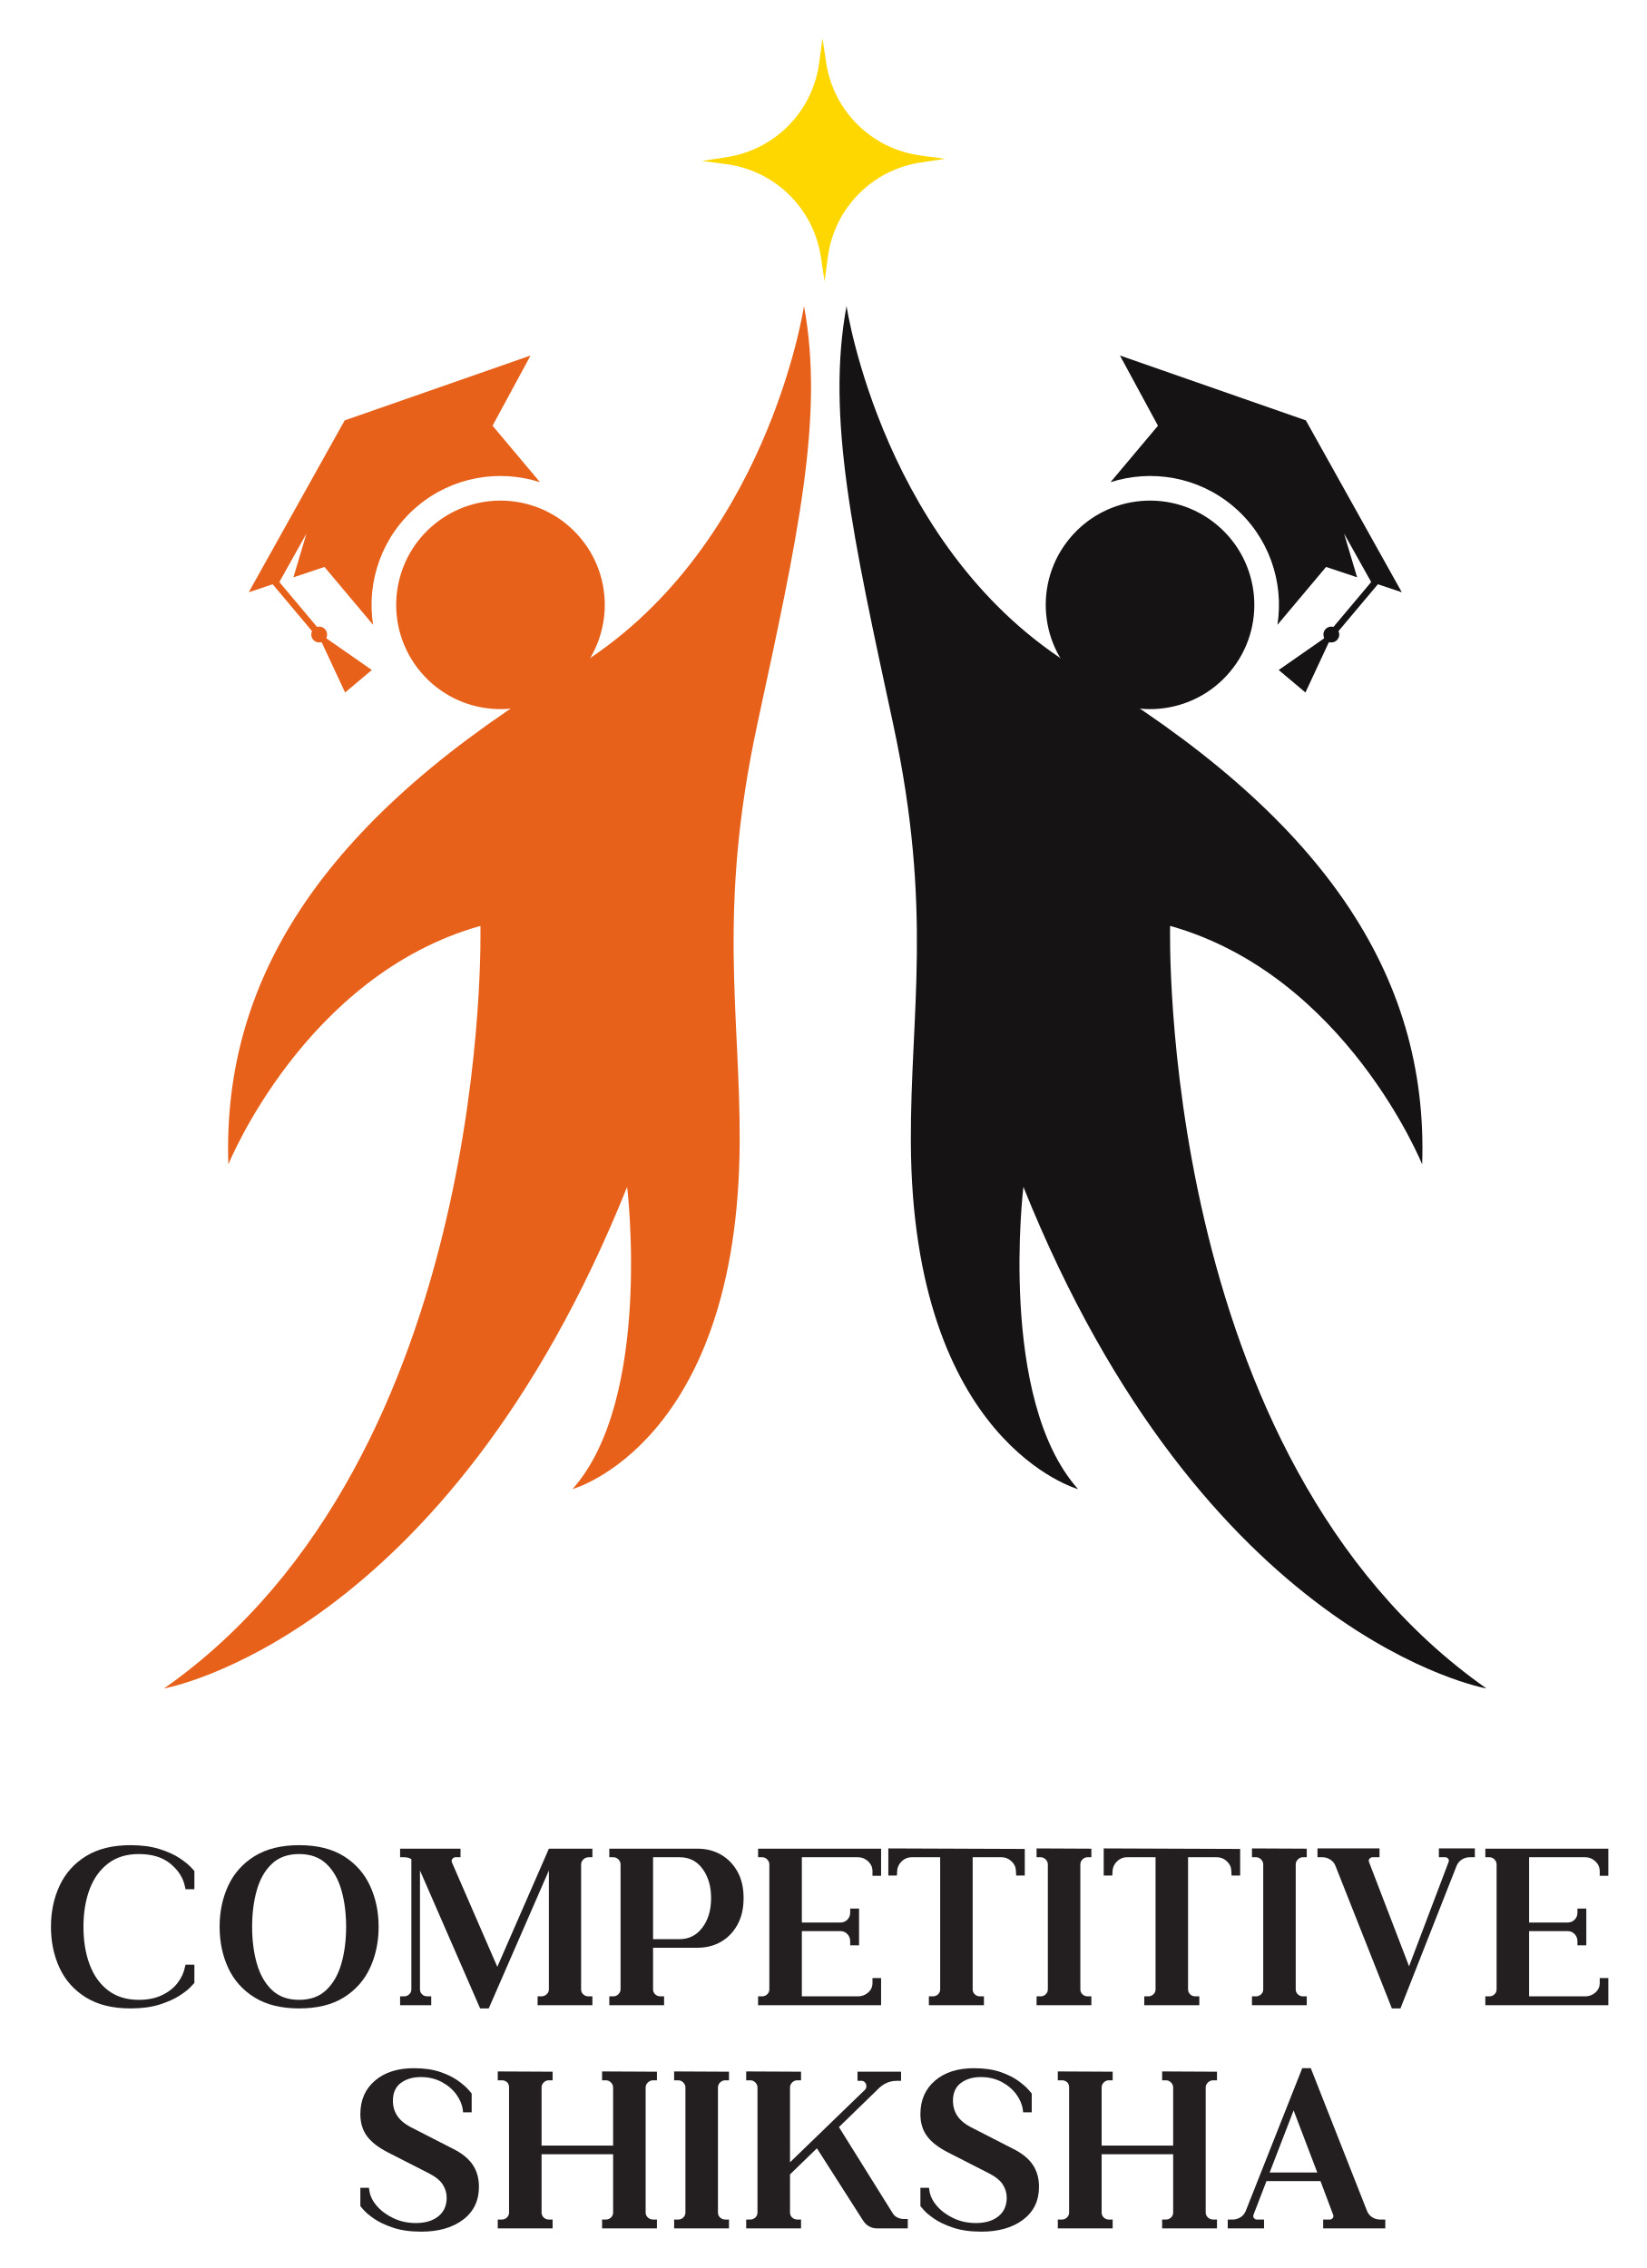
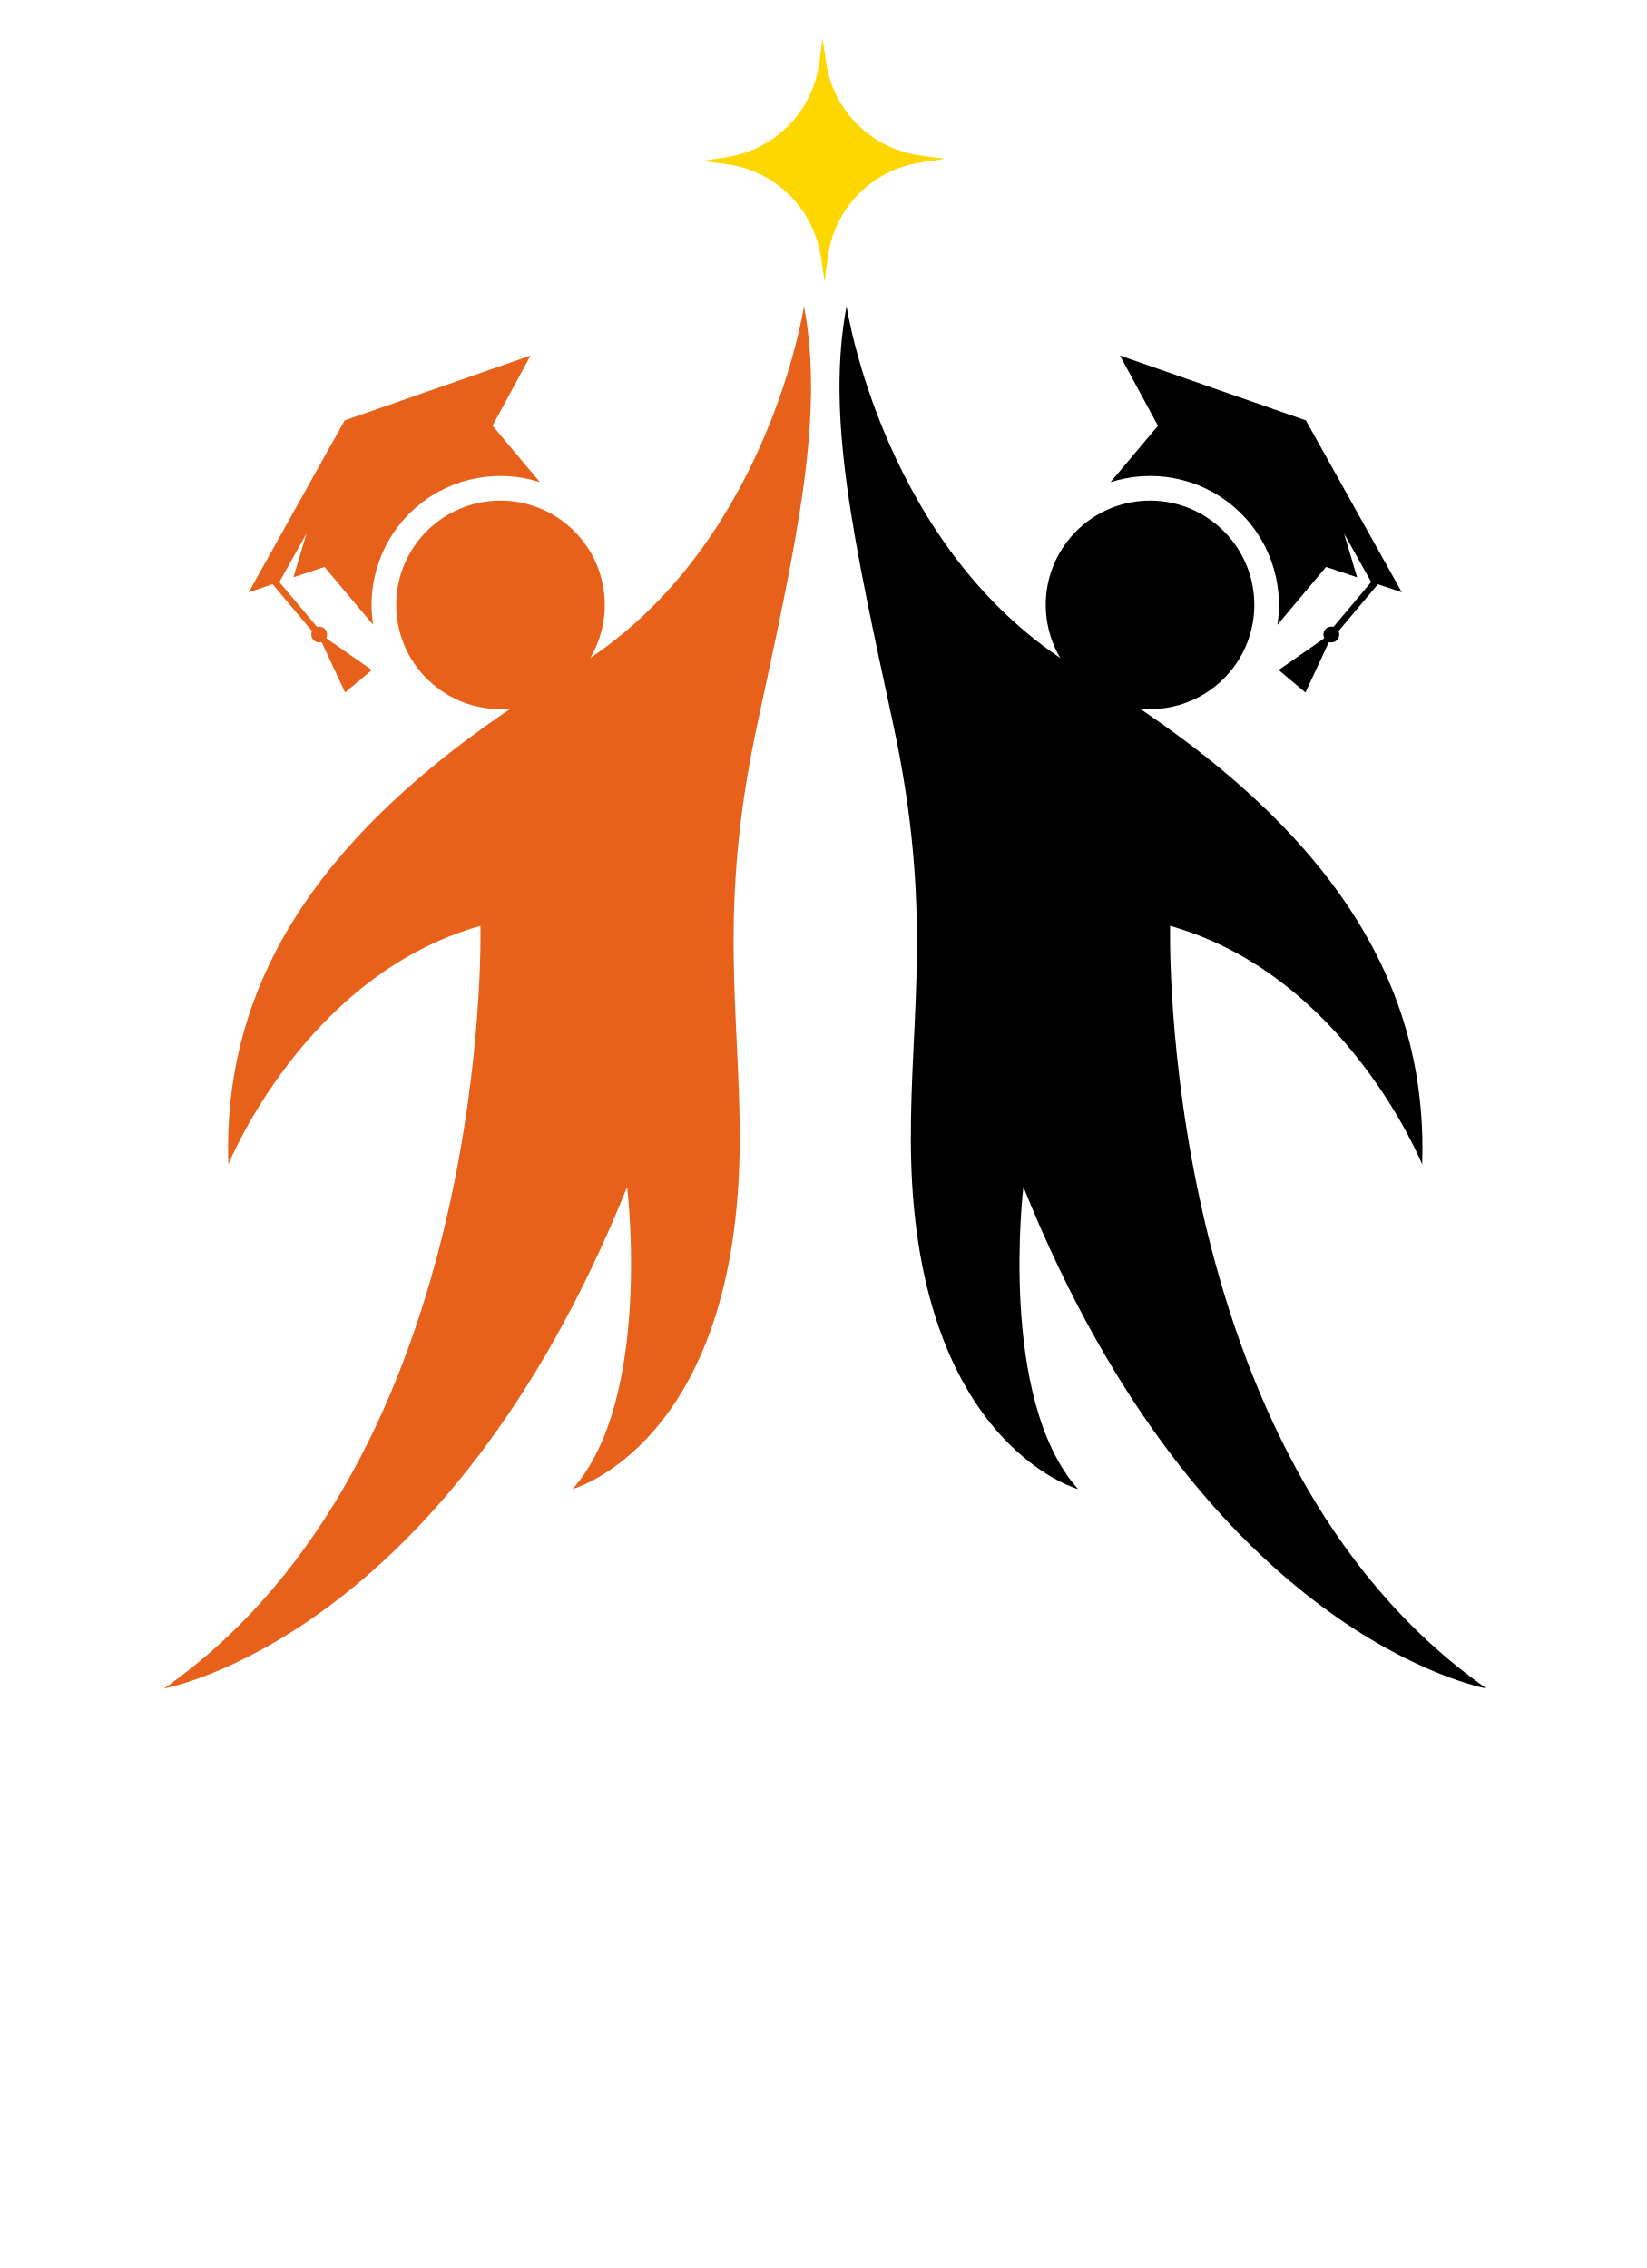
<svg xmlns="http://www.w3.org/2000/svg" width="882" zoomAndPan="magnify" viewBox="308 21 882 1215" height="1215" preserveAspectRatio="xMidYMid meet" version="1.0">
  <defs>
    <g />
-     <clipPath id="b8f3de0a20">
+     <clipPath id="c6cb9a42e8">
      <path d="M 757.062 184.055 L 1103.859 184.055 L 1103.859 925.527 L 757.062 925.527 Z M 757.062 184.055 " clip-rule="nonzero" />
    </clipPath>
-     <clipPath id="550c1b1197">
+     <clipPath id="262ba9bd1f">
      <path d="M 395.859 184 L 743 184 L 743 925.828 L 395.859 925.828 Z M 395.859 184 " clip-rule="nonzero" />
    </clipPath>
-     <clipPath id="9fd47c3a76">
+     <clipPath id="08275e10fd">
      <path d="M 684 41.578 L 815 41.578 L 815 172 L 684 172 Z M 684 41.578 " clip-rule="nonzero" />
    </clipPath>
-     <clipPath id="7c1aa07fbe">
-       <rect x="0" width="844" y="0" height="251" />
-     </clipPath>
  </defs>
-   <path fill="#161315" d="M 959.859 302.273 C 983.48 322.117 986.539 357.352 966.691 380.969 C 946.848 404.586 911.613 407.645 887.996 387.801 C 864.383 367.957 861.316 332.723 881.168 309.102 C 901.008 285.484 936.242 282.426 959.859 302.273 " fill-opacity="1" fill-rule="nonzero" />
-   <path fill="#161315" d="M 1024.848 359.113 C 1025.539 360.562 1025.379 362.348 1024.273 363.656 C 1023.168 364.973 1021.441 365.438 1019.891 365.008 L 1019.5 365.477 L 1007.164 391.98 L 992.828 379.934 L 1016.812 363.219 L 1017.207 362.75 C 1016.512 361.297 1016.676 359.512 1017.781 358.203 C 1018.879 356.887 1020.609 356.422 1022.16 356.852 L 1042.367 332.805 L 1027.836 306.832 L 1034.84 330.285 L 1018.211 324.719 L 992.168 355.719 C 995.742 332.621 987.535 308.25 968.375 292.145 C 949.527 276.309 924.641 272.309 902.766 279.312 L 928.176 249.066 L 907.816 211.453 L 1007.383 246.207 L 1058.77 338.289 L 1045.945 334 L 1024.848 359.113 " fill-opacity="1" fill-rule="nonzero" />
-   <g clip-path="url(#b8f3de0a20)">
-     <path fill="#161315" d="M 885.383 818.742 C 885.383 818.742 796.508 794.332 795.824 632.734 C 795.531 563.797 807.863 508.727 786.34 408.832 C 764.82 308.938 750.402 244.266 761.379 184.93 C 761.379 184.93 781.156 317.105 885.383 379.555 C 1016.32 458 1073.117 543.172 1069.672 644.789 C 1069.672 644.789 1028.75 543.469 934.68 517.012 C 934.68 517.012 927.312 801.523 1104.117 925.527 C 1104.117 925.527 953.297 899.184 856.105 656.844 C 856.105 656.844 842.328 770.52 885.383 818.742 " fill-opacity="1" fill-rule="nonzero" />
+   <path fill="#000000" d="M 959.859 302.273 C 983.48 322.117 986.539 357.352 966.691 380.969 C 946.848 404.586 911.613 407.645 887.996 387.801 C 864.383 367.957 861.316 332.723 881.168 309.102 C 901.008 285.484 936.242 282.426 959.859 302.273 " fill-opacity="1" fill-rule="nonzero" />
+   <path fill="#000000" d="M 1024.848 359.113 C 1025.539 360.562 1025.379 362.348 1024.273 363.656 C 1023.168 364.973 1021.441 365.438 1019.891 365.008 L 1019.5 365.477 L 1007.164 391.98 L 992.828 379.934 L 1016.812 363.219 L 1017.207 362.75 C 1016.512 361.297 1016.676 359.512 1017.781 358.203 C 1018.879 356.887 1020.609 356.422 1022.16 356.852 L 1042.367 332.805 L 1027.836 306.832 L 1034.84 330.285 L 1018.211 324.719 L 992.168 355.719 C 995.742 332.621 987.535 308.25 968.375 292.145 C 949.527 276.309 924.641 272.309 902.766 279.312 L 928.176 249.066 L 907.816 211.453 L 1007.383 246.207 L 1058.77 338.289 L 1045.945 334 L 1024.848 359.113 " fill-opacity="1" fill-rule="nonzero" />
+   <g clip-path="url(#c6cb9a42e8)">
+     <path fill="#000000" d="M 885.383 818.742 C 885.383 818.742 796.508 794.332 795.824 632.734 C 795.531 563.797 807.863 508.727 786.34 408.832 C 764.82 308.938 750.402 244.266 761.379 184.93 C 761.379 184.93 781.156 317.105 885.383 379.555 C 1016.32 458 1073.117 543.172 1069.672 644.789 C 1069.672 644.789 1028.75 543.469 934.68 517.012 C 934.68 517.012 927.312 801.523 1104.117 925.527 C 1104.117 925.527 953.297 899.184 856.105 656.844 C 856.105 656.844 842.328 770.52 885.383 818.742 " fill-opacity="1" fill-rule="nonzero" />
  </g>
  <path fill="#e8611a" d="M 540.113 302.273 C 516.5 322.117 513.438 357.352 533.285 380.969 C 553.129 404.586 588.363 407.645 611.98 387.801 C 635.598 367.957 638.656 332.723 618.812 309.102 C 598.965 285.484 563.73 282.426 540.113 302.273 " fill-opacity="1" fill-rule="nonzero" />
  <path fill="#e8611a" d="M 475.133 359.113 C 474.438 360.562 474.602 362.348 475.707 363.656 C 476.805 364.973 478.535 365.438 480.086 365.008 L 480.477 365.477 L 492.816 391.98 L 507.148 379.934 L 483.168 363.219 L 482.773 362.75 C 483.465 361.297 483.305 359.512 482.199 358.203 C 481.094 356.887 479.367 356.422 477.816 356.852 L 457.613 332.805 L 472.137 306.832 L 465.141 330.285 L 481.77 324.719 L 507.812 355.719 C 504.234 332.621 512.441 308.25 531.605 292.145 C 550.449 276.309 575.34 272.309 597.207 279.312 L 571.805 249.066 L 592.156 211.453 L 492.598 246.207 L 441.207 338.289 L 454.031 334 L 475.133 359.113 " fill-opacity="1" fill-rule="nonzero" />
-   <g clip-path="url(#550c1b1197)">
+   <g clip-path="url(#262ba9bd1f)">
    <path fill="#e8611a" d="M 614.598 818.742 C 614.598 818.742 703.469 794.332 704.156 632.734 C 704.449 563.797 692.113 508.727 713.633 408.832 C 735.156 308.938 749.574 244.266 738.602 184.93 C 738.602 184.93 718.82 317.105 614.598 379.555 C 483.66 458 426.859 543.172 430.305 644.789 C 430.305 644.789 471.223 543.469 565.301 517.012 C 565.301 517.012 572.668 801.523 395.859 925.527 C 395.859 925.527 546.676 899.184 643.875 656.844 C 643.875 656.844 657.652 770.52 614.598 818.742 " fill-opacity="1" fill-rule="nonzero" />
  </g>
-   <g clip-path="url(#9fd47c3a76)">
+   <g clip-path="url(#08275e10fd)">
    <path fill="#ffd700" d="M 747.605 158.492 L 749.617 171.68 L 751.406 158.457 C 754.902 132.543 775.062 112.027 800.914 108.086 L 814.105 106.078 L 800.879 104.289 C 774.965 100.793 754.453 80.633 750.512 54.777 L 748.496 41.59 L 746.711 54.812 C 743.215 80.727 723.055 101.238 697.203 105.184 L 684.012 107.195 L 697.238 108.98 C 723.152 112.477 743.66 132.641 747.605 158.492 " fill-opacity="1" fill-rule="nonzero" />
  </g>
-   <g transform="matrix(1, 0, 0, 1, 328, 943)">
-     <g clip-path="url(#7c1aa07fbe)">
-       <g fill="#231f20" fill-opacity="1">
-         <g transform="translate(0.680138, 152.2206)">
-           <g>
-             <path d="M 49.188 -85.734 C 55.227 -85.734 60.43 -85.035 64.797 -83.641 C 69.16 -82.254 72.707 -80.648 75.438 -78.828 C 78.176 -77.004 80.191 -75.395 81.484 -74 C 82.773 -72.613 83.422 -71.922 83.422 -71.922 L 83.422 -62.141 L 78.688 -62.141 L 78.391 -63.438 C 77.523 -68.039 74.984 -72.113 70.766 -75.656 C 66.547 -79.207 60.844 -80.984 53.656 -80.984 C 47.133 -80.984 41.664 -79.305 37.25 -75.953 C 32.844 -72.598 29.535 -67.992 27.328 -62.141 C 25.117 -56.285 24.016 -49.57 24.016 -42 C 24.016 -34.426 25.117 -27.691 27.328 -21.797 C 29.535 -15.898 32.844 -11.27 37.25 -7.906 C 41.664 -4.551 47.133 -2.875 53.656 -2.875 C 58.445 -2.875 62.594 -3.711 66.094 -5.391 C 69.594 -7.066 72.375 -9.25 74.438 -11.938 C 76.5 -14.625 77.816 -17.5 78.391 -20.562 L 78.688 -21.719 L 83.422 -21.719 L 83.422 -11.938 C 83.422 -11.938 82.773 -11.238 81.484 -9.844 C 80.191 -8.457 78.176 -6.879 75.438 -5.109 C 72.707 -3.336 69.16 -1.754 64.797 -0.359 C 60.43 1.023 55.227 1.719 49.188 1.719 C 39.602 1.719 31.645 -0.242 25.312 -4.172 C 18.988 -8.098 14.289 -13.367 11.219 -19.984 C 8.145 -26.609 6.609 -33.945 6.609 -42 C 6.609 -50.051 8.145 -57.383 11.219 -64 C 14.289 -70.625 18.988 -75.898 25.312 -79.828 C 31.645 -83.766 39.602 -85.734 49.188 -85.734 Z M 49.188 -85.734 " />
-           </g>
-         </g>
-       </g>
-       <g fill="#231f20" fill-opacity="1">
-         <g transform="translate(90.57494, 152.2206)">
-           <g>
-             <path d="M 49.625 -80.984 C 43.582 -80.984 38.711 -79.234 35.016 -75.734 C 31.328 -72.234 28.645 -67.535 26.969 -61.641 C 25.289 -55.742 24.453 -49.195 24.453 -42 C 24.453 -34.812 25.289 -28.266 26.969 -22.359 C 28.645 -16.461 31.328 -11.738 35.016 -8.188 C 38.711 -4.645 43.582 -2.875 49.625 -2.875 C 55.664 -2.875 60.531 -4.645 64.219 -8.188 C 67.914 -11.738 70.602 -16.461 72.281 -22.359 C 73.957 -28.266 74.797 -34.812 74.797 -42 C 74.797 -49.195 73.957 -55.742 72.281 -61.641 C 70.602 -67.535 67.914 -72.234 64.219 -75.734 C 60.531 -79.234 55.664 -80.984 49.625 -80.984 Z M 49.625 -85.734 C 59.312 -85.734 67.297 -83.766 73.578 -79.828 C 79.859 -75.898 84.531 -70.625 87.594 -64 C 90.664 -57.383 92.203 -50.051 92.203 -42 C 92.203 -33.945 90.664 -26.609 87.594 -19.984 C 84.531 -13.367 79.859 -8.098 73.578 -4.172 C 67.297 -0.242 59.312 1.719 49.625 1.719 C 40.031 1.719 32.066 -0.242 25.734 -4.172 C 19.41 -8.098 14.711 -13.367 11.641 -19.984 C 8.578 -26.609 7.047 -33.945 7.047 -42 C 7.047 -50.051 8.578 -57.383 11.641 -64 C 14.711 -70.625 19.41 -75.898 25.734 -79.828 C 32.066 -83.766 40.031 -85.734 49.625 -85.734 Z M 49.625 -85.734 " />
-           </g>
-         </g>
-       </g>
-       <g fill="#231f20" fill-opacity="1">
-         <g transform="translate(189.675, 152.2206)">
-           <g>
-             <path d="M 4.609 -4.75 L 6.766 -4.75 C 7.816 -4.75 8.723 -5.109 9.484 -5.828 C 10.254 -6.547 10.641 -7.43 10.641 -8.484 L 10.641 -78.25 C 9.586 -78.926 8.242 -79.266 6.609 -79.266 L 4.609 -79.266 L 4.609 -83.859 L 36.969 -83.859 L 36.969 -79.266 L 34.234 -79.266 C 33.66 -79.266 33.133 -79 32.656 -78.469 C 32.176 -77.938 32.078 -77.289 32.359 -76.531 L 56.672 -20.562 L 84.297 -83.859 L 107.594 -83.859 L 107.594 -79.266 L 105.578 -79.266 C 104.523 -79.266 103.586 -78.879 102.766 -78.109 C 101.953 -77.336 101.547 -76.426 101.547 -75.375 L 101.547 -8.484 C 101.547 -7.43 101.93 -6.547 102.703 -5.828 C 103.473 -5.109 104.383 -4.75 105.438 -4.75 L 107.594 -4.75 L 107.594 0 L 78.25 0 L 78.25 -4.75 L 80.266 -4.75 C 81.316 -4.75 82.25 -5.109 83.062 -5.828 C 83.883 -6.547 84.297 -7.43 84.297 -8.484 L 84.297 -72.203 L 52.078 1.719 L 47.469 1.719 L 15.25 -72.203 L 15.25 -8.484 C 15.25 -7.43 15.629 -6.547 16.391 -5.828 C 17.16 -5.109 18.07 -4.75 19.125 -4.75 L 21.281 -4.75 L 21.281 0 L 4.609 0 Z M 4.609 -4.75 " />
-           </g>
-         </g>
-       </g>
-       <g fill="#231f20" fill-opacity="1">
-         <g transform="translate(301.7199, 152.2206)">
-           <g>
-             <path d="M 33.953 0 L 4.609 0 L 4.609 -4.75 L 6.766 -4.75 C 7.816 -4.75 8.723 -5.129 9.484 -5.891 C 10.254 -6.66 10.641 -7.57 10.641 -8.625 L 10.641 -75.375 C 10.641 -76.426 10.254 -77.336 9.484 -78.109 C 8.723 -78.879 7.816 -79.266 6.766 -79.266 L 4.609 -79.266 L 4.609 -83.859 L 51.781 -83.859 C 56.477 -83.859 60.672 -82.801 64.359 -80.688 C 68.055 -78.582 71.008 -75.562 73.219 -71.625 C 75.426 -67.695 76.531 -62.953 76.531 -57.391 C 76.531 -51.828 75.426 -47.055 73.219 -43.078 C 71.008 -39.098 68.055 -36.051 64.359 -33.938 C 60.672 -31.832 56.477 -30.781 51.781 -30.781 L 28.047 -30.781 L 28.047 -8.484 C 28.047 -7.43 28.426 -6.547 29.188 -5.828 C 29.957 -5.109 30.875 -4.75 31.938 -4.75 L 33.953 -4.75 Z M 28.047 -35.391 L 42.297 -35.391 C 47.273 -35.391 51.32 -37.445 54.438 -41.562 C 57.562 -45.688 59.125 -50.961 59.125 -57.391 C 59.125 -63.629 57.613 -68.832 54.594 -73 C 51.57 -77.176 47.473 -79.266 42.297 -79.266 L 28.047 -79.266 Z M 28.047 -35.391 " />
-           </g>
-         </g>
-       </g>
-       <g fill="#231f20" fill-opacity="1">
-         <g transform="translate(381.4027, 152.2206)">
-           <g>
-             <path d="M 48.625 -44.297 C 50.156 -44.297 51.422 -44.801 52.422 -45.812 C 53.43 -46.82 53.938 -48.094 53.938 -49.625 L 53.938 -51.781 L 58.688 -51.781 L 58.688 -32.078 L 53.938 -32.078 L 53.938 -34.234 C 53.938 -35.766 53.43 -37.055 52.422 -38.109 C 51.422 -39.172 50.156 -39.703 48.625 -39.703 L 28.047 -39.703 L 28.047 -4.75 L 58.109 -4.75 C 60.129 -4.75 61.906 -5.395 63.438 -6.688 C 64.969 -7.977 65.781 -9.582 65.875 -11.5 L 65.875 -14.531 L 70.484 -14.531 L 70.484 0 L 4.609 0 L 4.609 -4.75 L 6.766 -4.75 C 7.816 -4.75 8.723 -5.109 9.484 -5.828 C 10.254 -6.547 10.641 -7.43 10.641 -8.484 L 10.641 -75.375 C 10.641 -76.426 10.254 -77.336 9.484 -78.109 C 8.723 -78.879 7.816 -79.266 6.766 -79.266 L 4.609 -79.266 L 4.609 -83.859 L 70.484 -83.859 L 70.484 -69.328 L 65.875 -69.328 L 65.875 -72.203 C 65.781 -74.129 64.969 -75.785 63.438 -77.172 C 61.906 -78.566 60.129 -79.266 58.109 -79.266 L 28.047 -79.266 L 28.047 -44.297 Z M 48.625 -44.297 " />
-           </g>
-         </g>
-       </g>
-       <g fill="#231f20" fill-opacity="1">
-         <g transform="translate(453.75, 152.2206)">
-           <g>
-             <path d="M 2.016 -84 L 75.094 -83.719 L 75.094 -69.469 L 70.484 -69.469 L 70.344 -72.203 C 70.25 -74.129 69.43 -75.785 67.891 -77.172 C 66.359 -78.566 64.633 -79.266 62.719 -79.266 L 47.188 -79.266 L 47.188 -8.484 C 47.188 -7.43 47.566 -6.547 48.328 -5.828 C 49.098 -5.109 50.008 -4.75 51.062 -4.75 L 53.219 -4.75 L 53.219 0 L 23.734 0 L 23.734 -4.75 L 25.891 -4.75 C 26.941 -4.75 27.852 -5.109 28.625 -5.828 C 29.395 -6.547 29.781 -7.43 29.781 -8.484 L 29.781 -79.266 L 14.391 -79.266 C 12.461 -79.266 10.754 -78.566 9.266 -77.172 C 7.785 -75.785 6.953 -74.129 6.766 -72.203 L 6.609 -69.469 L 2.016 -69.469 Z M 2.016 -84 " />
-           </g>
-         </g>
-       </g>
-       <g fill="#231f20" fill-opacity="1">
-         <g transform="translate(530.5561, 152.2206)">
-           <g>
-             <path d="M 4.609 -84 L 33.953 -83.859 L 33.953 -79.266 L 31.938 -79.266 C 30.875 -79.266 29.957 -78.879 29.188 -78.109 C 28.426 -77.336 28.047 -76.426 28.047 -75.375 L 28.047 -8.484 C 28.047 -7.43 28.426 -6.547 29.188 -5.828 C 29.957 -5.109 30.875 -4.75 31.938 -4.75 L 33.953 -4.75 L 33.953 0 L 4.609 0 L 4.609 -4.75 L 6.766 -4.75 C 7.816 -4.75 8.723 -5.109 9.484 -5.828 C 10.254 -6.547 10.641 -7.43 10.641 -8.484 L 10.641 -75.375 C 10.641 -76.426 10.254 -77.336 9.484 -78.109 C 8.723 -78.879 7.816 -79.266 6.766 -79.266 L 4.609 -79.266 Z M 4.609 -84 " />
-           </g>
-         </g>
-       </g>
-       <g fill="#231f20" fill-opacity="1">
-         <g transform="translate(569.103, 152.2206)">
-           <g>
-             <path d="M 2.016 -84 L 75.094 -83.719 L 75.094 -69.469 L 70.484 -69.469 L 70.344 -72.203 C 70.25 -74.129 69.43 -75.785 67.891 -77.172 C 66.359 -78.566 64.633 -79.266 62.719 -79.266 L 47.188 -79.266 L 47.188 -8.484 C 47.188 -7.43 47.566 -6.547 48.328 -5.828 C 49.098 -5.109 50.008 -4.75 51.062 -4.75 L 53.219 -4.75 L 53.219 0 L 23.734 0 L 23.734 -4.75 L 25.891 -4.75 C 26.941 -4.75 27.852 -5.109 28.625 -5.828 C 29.395 -6.547 29.781 -7.43 29.781 -8.484 L 29.781 -79.266 L 14.391 -79.266 C 12.461 -79.266 10.754 -78.566 9.266 -77.172 C 7.785 -75.785 6.953 -74.129 6.766 -72.203 L 6.609 -69.469 L 2.016 -69.469 Z M 2.016 -84 " />
-           </g>
-         </g>
-       </g>
-       <g fill="#231f20" fill-opacity="1">
-         <g transform="translate(645.9091, 152.2206)">
-           <g>
-             <path d="M 4.609 -84 L 33.953 -83.859 L 33.953 -79.266 L 31.938 -79.266 C 30.875 -79.266 29.957 -78.879 29.188 -78.109 C 28.426 -77.336 28.047 -76.426 28.047 -75.375 L 28.047 -8.484 C 28.047 -7.43 28.426 -6.547 29.188 -5.828 C 29.957 -5.109 30.875 -4.75 31.938 -4.75 L 33.953 -4.75 L 33.953 0 L 4.609 0 L 4.609 -4.75 L 6.766 -4.75 C 7.816 -4.75 8.723 -5.109 9.484 -5.828 C 10.254 -6.547 10.641 -7.43 10.641 -8.484 L 10.641 -75.375 C 10.641 -76.426 10.254 -77.336 9.484 -78.109 C 8.723 -78.879 7.816 -79.266 6.766 -79.266 L 4.609 -79.266 Z M 4.609 -84 " />
-           </g>
-         </g>
-       </g>
-       <g fill="#231f20" fill-opacity="1">
-         <g transform="translate(684.456, 152.2206)">
-           <g>
-             <path d="M 1.156 -84 L 34.375 -84 L 34.375 -79.266 L 30.641 -79.266 C 30.066 -79.266 29.539 -79.02 29.062 -78.531 C 28.582 -78.051 28.484 -77.43 28.766 -76.672 L 50.203 -20.859 L 71.344 -76.672 C 71.633 -77.43 71.562 -78.051 71.125 -78.531 C 70.695 -79.02 70.195 -79.266 69.625 -79.266 L 66.172 -79.266 L 66.172 -84 L 85.438 -84 L 85.438 -79.266 L 82.703 -79.266 C 81.172 -79.266 79.758 -78.852 78.469 -78.031 C 77.176 -77.219 76.238 -76.094 75.656 -74.656 L 45.594 1.719 L 41 1.719 L 10.781 -74.656 C 10.207 -76.094 9.273 -77.219 7.984 -78.031 C 6.691 -78.852 5.273 -79.266 3.734 -79.266 L 1.156 -79.266 Z M 1.156 -84 " />
-           </g>
-         </g>
-       </g>
-       <g fill="#231f20" fill-opacity="1">
-         <g transform="translate(770.8989, 152.2206)">
-           <g>
-             <path d="M 48.625 -44.297 C 50.156 -44.297 51.422 -44.801 52.422 -45.812 C 53.43 -46.82 53.938 -48.094 53.938 -49.625 L 53.938 -51.781 L 58.688 -51.781 L 58.688 -32.078 L 53.938 -32.078 L 53.938 -34.234 C 53.938 -35.766 53.43 -37.055 52.422 -38.109 C 51.422 -39.172 50.156 -39.703 48.625 -39.703 L 28.047 -39.703 L 28.047 -4.75 L 58.109 -4.75 C 60.129 -4.75 61.906 -5.395 63.438 -6.688 C 64.969 -7.977 65.781 -9.582 65.875 -11.5 L 65.875 -14.531 L 70.484 -14.531 L 70.484 0 L 4.609 0 L 4.609 -4.75 L 6.766 -4.75 C 7.816 -4.75 8.723 -5.109 9.484 -5.828 C 10.254 -6.547 10.641 -7.43 10.641 -8.484 L 10.641 -75.375 C 10.641 -76.426 10.254 -77.336 9.484 -78.109 C 8.723 -78.879 7.816 -79.266 6.766 -79.266 L 4.609 -79.266 L 4.609 -83.859 L 70.484 -83.859 L 70.484 -69.328 L 65.875 -69.328 L 65.875 -72.203 C 65.781 -74.129 64.969 -75.785 63.438 -77.172 C 61.906 -78.566 60.129 -79.266 58.109 -79.266 L 28.047 -79.266 L 28.047 -44.297 Z M 48.625 -44.297 " />
-           </g>
-         </g>
-       </g>
-     </g>
-   </g>
-   <g fill="#231f20" fill-opacity="1">
-     <g transform="translate(495.3835, 1214.792)">
-       <g>
-         <path d="M 34.266 -85.828 C 39.742 -85.828 44.445 -85.156 48.375 -83.812 C 52.312 -82.469 55.531 -80.879 58.031 -79.047 C 60.531 -77.223 62.352 -75.641 63.5 -74.297 C 64.656 -72.953 65.234 -72.281 65.234 -72.281 L 65.234 -62.203 L 60.625 -62.203 L 60.484 -63.5 C 60.098 -66.383 58.922 -69.172 56.953 -71.859 C 54.984 -74.547 52.363 -76.754 49.094 -78.484 C 45.832 -80.211 42.141 -81.078 38.016 -81.078 C 33.691 -81.078 30.113 -80.02 27.281 -77.906 C 24.457 -75.789 23.047 -72.625 23.047 -68.406 C 23.047 -62.258 26.211 -57.551 32.547 -54.281 L 55.297 -42.625 C 60.098 -40.227 63.602 -37.375 65.812 -34.062 C 68.02 -30.75 69.125 -26.832 69.125 -22.312 C 69.125 -14.832 66.289 -8.953 60.625 -4.672 C 54.957 -0.398 47.516 1.734 38.297 1.734 C 32.441 1.734 27.426 1.035 23.25 -0.359 C 19.07 -1.754 15.688 -3.336 13.094 -5.109 C 10.508 -6.891 8.613 -8.473 7.406 -9.859 C 6.207 -11.254 5.609 -11.953 5.609 -11.953 L 5.609 -21.75 L 10.219 -21.75 L 10.375 -20.594 C 10.75 -17.613 12.086 -14.781 14.391 -12.094 C 16.703 -9.406 19.68 -7.195 23.328 -5.469 C 26.973 -3.738 30.957 -2.875 35.281 -2.875 C 40.363 -2.875 44.395 -4.07 47.375 -6.469 C 50.352 -8.875 51.844 -12.191 51.844 -16.422 C 51.844 -19.004 51.117 -21.398 49.672 -23.609 C 48.234 -25.816 45.691 -27.832 42.047 -29.656 L 20.594 -40.609 C 15.312 -43.297 11.492 -46.242 9.141 -49.453 C 6.785 -52.672 5.609 -56.586 5.609 -61.203 C 5.609 -68.691 8.203 -74.664 13.391 -79.125 C 18.578 -83.594 25.535 -85.828 34.266 -85.828 Z M 34.266 -85.828 " />
-       </g>
-     </g>
-   </g>
-   <g fill="#231f20" fill-opacity="1">
-     <g transform="translate(569.9754, 1214.792)">
-       <g>
-         <path d="M 60.484 -84.094 L 89.859 -83.953 L 89.859 -79.344 L 87.844 -79.344 C 86.781 -79.344 85.844 -78.957 85.031 -78.188 C 84.219 -77.426 83.812 -76.516 83.812 -75.453 L 83.812 -8.5 C 83.812 -7.438 84.219 -6.547 85.031 -5.828 C 85.844 -5.109 86.781 -4.75 87.844 -4.75 L 89.859 -4.75 L 89.859 0 L 60.484 0 L 60.484 -4.75 L 62.5 -4.75 C 63.551 -4.75 64.461 -5.109 65.234 -5.828 C 66.004 -6.547 66.391 -7.438 66.391 -8.5 L 66.391 -39.75 L 28.078 -39.75 L 28.078 -8.5 C 28.078 -7.438 28.461 -6.547 29.234 -5.828 C 30.004 -5.109 30.914 -4.75 31.969 -4.75 L 33.984 -4.75 L 33.984 0 L 4.609 0 L 4.609 -4.75 L 6.766 -4.75 C 7.828 -4.75 8.738 -5.109 9.5 -5.828 C 10.27 -6.547 10.656 -7.438 10.656 -8.5 L 10.656 -75.453 C 10.656 -76.797 10.27 -77.781 9.5 -78.406 C 8.738 -79.031 7.828 -79.344 6.766 -79.344 L 4.609 -79.344 L 4.609 -84.094 L 33.984 -83.953 L 33.984 -79.344 L 31.969 -79.344 C 30.914 -79.344 30.004 -78.957 29.234 -78.188 C 28.461 -77.426 28.078 -76.516 28.078 -75.453 L 28.078 -44.359 L 66.391 -44.359 L 66.391 -75.453 C 66.391 -76.516 66.004 -77.426 65.234 -78.188 C 64.461 -78.957 63.551 -79.344 62.5 -79.344 L 60.484 -79.344 Z M 60.484 -84.094 " />
-       </g>
-     </g>
-   </g>
-   <g fill="#231f20" fill-opacity="1">
-     <g transform="translate(664.4394, 1214.792)">
-       <g>
-         <path d="M 4.609 -84.094 L 33.984 -83.953 L 33.984 -79.344 L 31.969 -79.344 C 30.914 -79.344 30.004 -78.957 29.234 -78.188 C 28.461 -77.426 28.078 -76.516 28.078 -75.453 L 28.078 -8.5 C 28.078 -7.438 28.461 -6.547 29.234 -5.828 C 30.004 -5.109 30.914 -4.75 31.969 -4.75 L 33.984 -4.75 L 33.984 0 L 4.609 0 L 4.609 -4.75 L 6.766 -4.75 C 7.828 -4.75 8.738 -5.109 9.5 -5.828 C 10.27 -6.547 10.656 -7.438 10.656 -8.5 L 10.656 -75.453 C 10.656 -76.516 10.27 -77.426 9.5 -78.188 C 8.738 -78.957 7.828 -79.344 6.766 -79.344 L 4.609 -79.344 Z M 4.609 -84.094 " />
-       </g>
-     </g>
-   </g>
-   <g fill="#231f20" fill-opacity="1">
-     <g transform="translate(703.0314, 1214.792)">
-       <g>
-         <path d="M 4.609 -84.094 L 33.984 -83.953 L 33.984 -79.344 L 31.969 -79.344 C 30.914 -79.344 30.004 -78.957 29.234 -78.188 C 28.461 -77.426 28.078 -76.516 28.078 -75.453 L 28.078 -35.422 L 68.25 -74.297 C 68.727 -74.785 68.969 -75.41 68.969 -76.172 C 68.969 -76.941 68.727 -77.613 68.25 -78.188 C 67.77 -78.77 67.148 -79.062 66.391 -79.062 L 64.219 -79.062 L 64.219 -83.953 L 87.547 -83.953 L 87.547 -79.062 L 85.25 -79.062 C 81.5 -79.062 78.234 -77.664 75.453 -74.875 L 54.281 -54.281 L 82.938 -8.359 C 83.52 -7.297 84.363 -6.477 85.469 -5.906 C 86.57 -5.332 87.742 -5.047 88.984 -5.047 L 91.156 -5.047 L 91.156 0 L 74.875 0 C 71.426 0 68.785 -1.535 66.953 -4.609 L 42.484 -42.906 L 28.078 -28.938 L 28.078 -8.5 C 28.078 -7.438 28.461 -6.547 29.234 -5.828 C 30.004 -5.109 30.914 -4.75 31.969 -4.75 L 33.984 -4.75 L 33.984 0 L 4.609 0 L 4.609 -4.75 L 6.766 -4.75 C 7.828 -4.75 8.738 -5.109 9.5 -5.828 C 10.27 -6.547 10.656 -7.438 10.656 -8.5 L 10.656 -75.453 C 10.656 -76.516 10.27 -77.426 9.5 -78.188 C 8.738 -78.957 7.828 -79.344 6.766 -79.344 L 4.609 -79.344 Z M 4.609 -84.094 " />
-       </g>
-     </g>
-   </g>
-   <g fill="#231f20" fill-opacity="1">
-     <g transform="translate(795.3353, 1214.792)">
-       <g>
-         <path d="M 34.266 -85.828 C 39.742 -85.828 44.445 -85.156 48.375 -83.812 C 52.312 -82.469 55.531 -80.879 58.031 -79.047 C 60.531 -77.223 62.352 -75.641 63.5 -74.297 C 64.656 -72.953 65.234 -72.281 65.234 -72.281 L 65.234 -62.203 L 60.625 -62.203 L 60.484 -63.5 C 60.098 -66.383 58.922 -69.172 56.953 -71.859 C 54.984 -74.547 52.363 -76.754 49.094 -78.484 C 45.832 -80.211 42.141 -81.078 38.016 -81.078 C 33.691 -81.078 30.113 -80.02 27.281 -77.906 C 24.457 -75.789 23.047 -72.625 23.047 -68.406 C 23.047 -62.258 26.211 -57.551 32.547 -54.281 L 55.297 -42.625 C 60.098 -40.227 63.602 -37.375 65.812 -34.062 C 68.02 -30.75 69.125 -26.832 69.125 -22.312 C 69.125 -14.832 66.289 -8.953 60.625 -4.672 C 54.957 -0.398 47.516 1.734 38.297 1.734 C 32.441 1.734 27.426 1.035 23.25 -0.359 C 19.07 -1.754 15.688 -3.336 13.094 -5.109 C 10.508 -6.891 8.613 -8.473 7.406 -9.859 C 6.207 -11.254 5.609 -11.953 5.609 -11.953 L 5.609 -21.75 L 10.219 -21.75 L 10.375 -20.594 C 10.75 -17.613 12.086 -14.781 14.391 -12.094 C 16.703 -9.406 19.68 -7.195 23.328 -5.469 C 26.973 -3.738 30.957 -2.875 35.281 -2.875 C 40.363 -2.875 44.395 -4.07 47.375 -6.469 C 50.352 -8.875 51.844 -12.191 51.844 -16.422 C 51.844 -19.004 51.117 -21.398 49.672 -23.609 C 48.234 -25.816 45.691 -27.832 42.047 -29.656 L 20.594 -40.609 C 15.312 -43.297 11.492 -46.242 9.141 -49.453 C 6.785 -52.672 5.609 -56.586 5.609 -61.203 C 5.609 -68.691 8.203 -74.664 13.391 -79.125 C 18.578 -83.594 25.535 -85.828 34.266 -85.828 Z M 34.266 -85.828 " />
-       </g>
-     </g>
-   </g>
-   <g fill="#231f20" fill-opacity="1">
-     <g transform="translate(869.9273, 1214.792)">
-       <g>
-         <path d="M 60.484 -84.094 L 89.859 -83.953 L 89.859 -79.344 L 87.844 -79.344 C 86.781 -79.344 85.844 -78.957 85.031 -78.188 C 84.219 -77.426 83.812 -76.516 83.812 -75.453 L 83.812 -8.5 C 83.812 -7.438 84.219 -6.547 85.031 -5.828 C 85.844 -5.109 86.781 -4.75 87.844 -4.75 L 89.859 -4.75 L 89.859 0 L 60.484 0 L 60.484 -4.75 L 62.5 -4.75 C 63.551 -4.75 64.461 -5.109 65.234 -5.828 C 66.004 -6.547 66.391 -7.438 66.391 -8.5 L 66.391 -39.75 L 28.078 -39.75 L 28.078 -8.5 C 28.078 -7.438 28.461 -6.547 29.234 -5.828 C 30.004 -5.109 30.914 -4.75 31.969 -4.75 L 33.984 -4.75 L 33.984 0 L 4.609 0 L 4.609 -4.75 L 6.766 -4.75 C 7.828 -4.75 8.738 -5.109 9.5 -5.828 C 10.27 -6.547 10.656 -7.438 10.656 -8.5 L 10.656 -75.453 C 10.656 -76.797 10.27 -77.781 9.5 -78.406 C 8.738 -79.031 7.828 -79.344 6.766 -79.344 L 4.609 -79.344 L 4.609 -84.094 L 33.984 -83.953 L 33.984 -79.344 L 31.969 -79.344 C 30.914 -79.344 30.004 -78.957 29.234 -78.188 C 28.461 -77.426 28.078 -76.516 28.078 -75.453 L 28.078 -44.359 L 66.391 -44.359 L 66.391 -75.453 C 66.391 -76.516 66.004 -77.426 65.234 -78.188 C 64.461 -78.957 63.551 -79.344 62.5 -79.344 L 60.484 -79.344 Z M 60.484 -84.094 " />
-       </g>
-     </g>
-   </g>
-   <g fill="#231f20" fill-opacity="1">
-     <g transform="translate(964.3912, 1214.792)">
-       <g>
-         <path d="M 41.047 -85.828 L 45.641 -85.828 L 75.75 -9.359 C 76.32 -7.922 77.254 -6.789 78.547 -5.969 C 79.848 -5.156 81.266 -4.75 82.797 -4.75 L 85.531 -4.75 L 85.531 0 L 52.266 0 L 52.266 -4.75 L 55.875 -4.75 C 56.445 -4.75 56.945 -5.016 57.375 -5.547 C 57.812 -6.078 57.883 -6.676 57.594 -7.344 L 50.828 -25.344 L 21.891 -25.344 L 14.969 -7.344 C 14.688 -6.676 14.758 -6.078 15.188 -5.547 C 15.625 -5.016 16.129 -4.75 16.703 -4.75 L 20.594 -4.75 L 20.594 0 L 1.156 0 L 1.156 -4.75 L 3.75 -4.75 C 5.281 -4.75 6.691 -5.156 7.984 -5.969 C 9.285 -6.789 10.223 -7.922 10.797 -9.359 Z M 23.609 -29.953 L 49.109 -29.953 L 36.438 -63.219 Z M 23.609 -29.953 " />
-       </g>
+   <g fill="#000000" fill-opacity="1">
+     <g transform="translate(182.5131, 1390.456)">
+       <g />
    </g>
  </g>
</svg>
